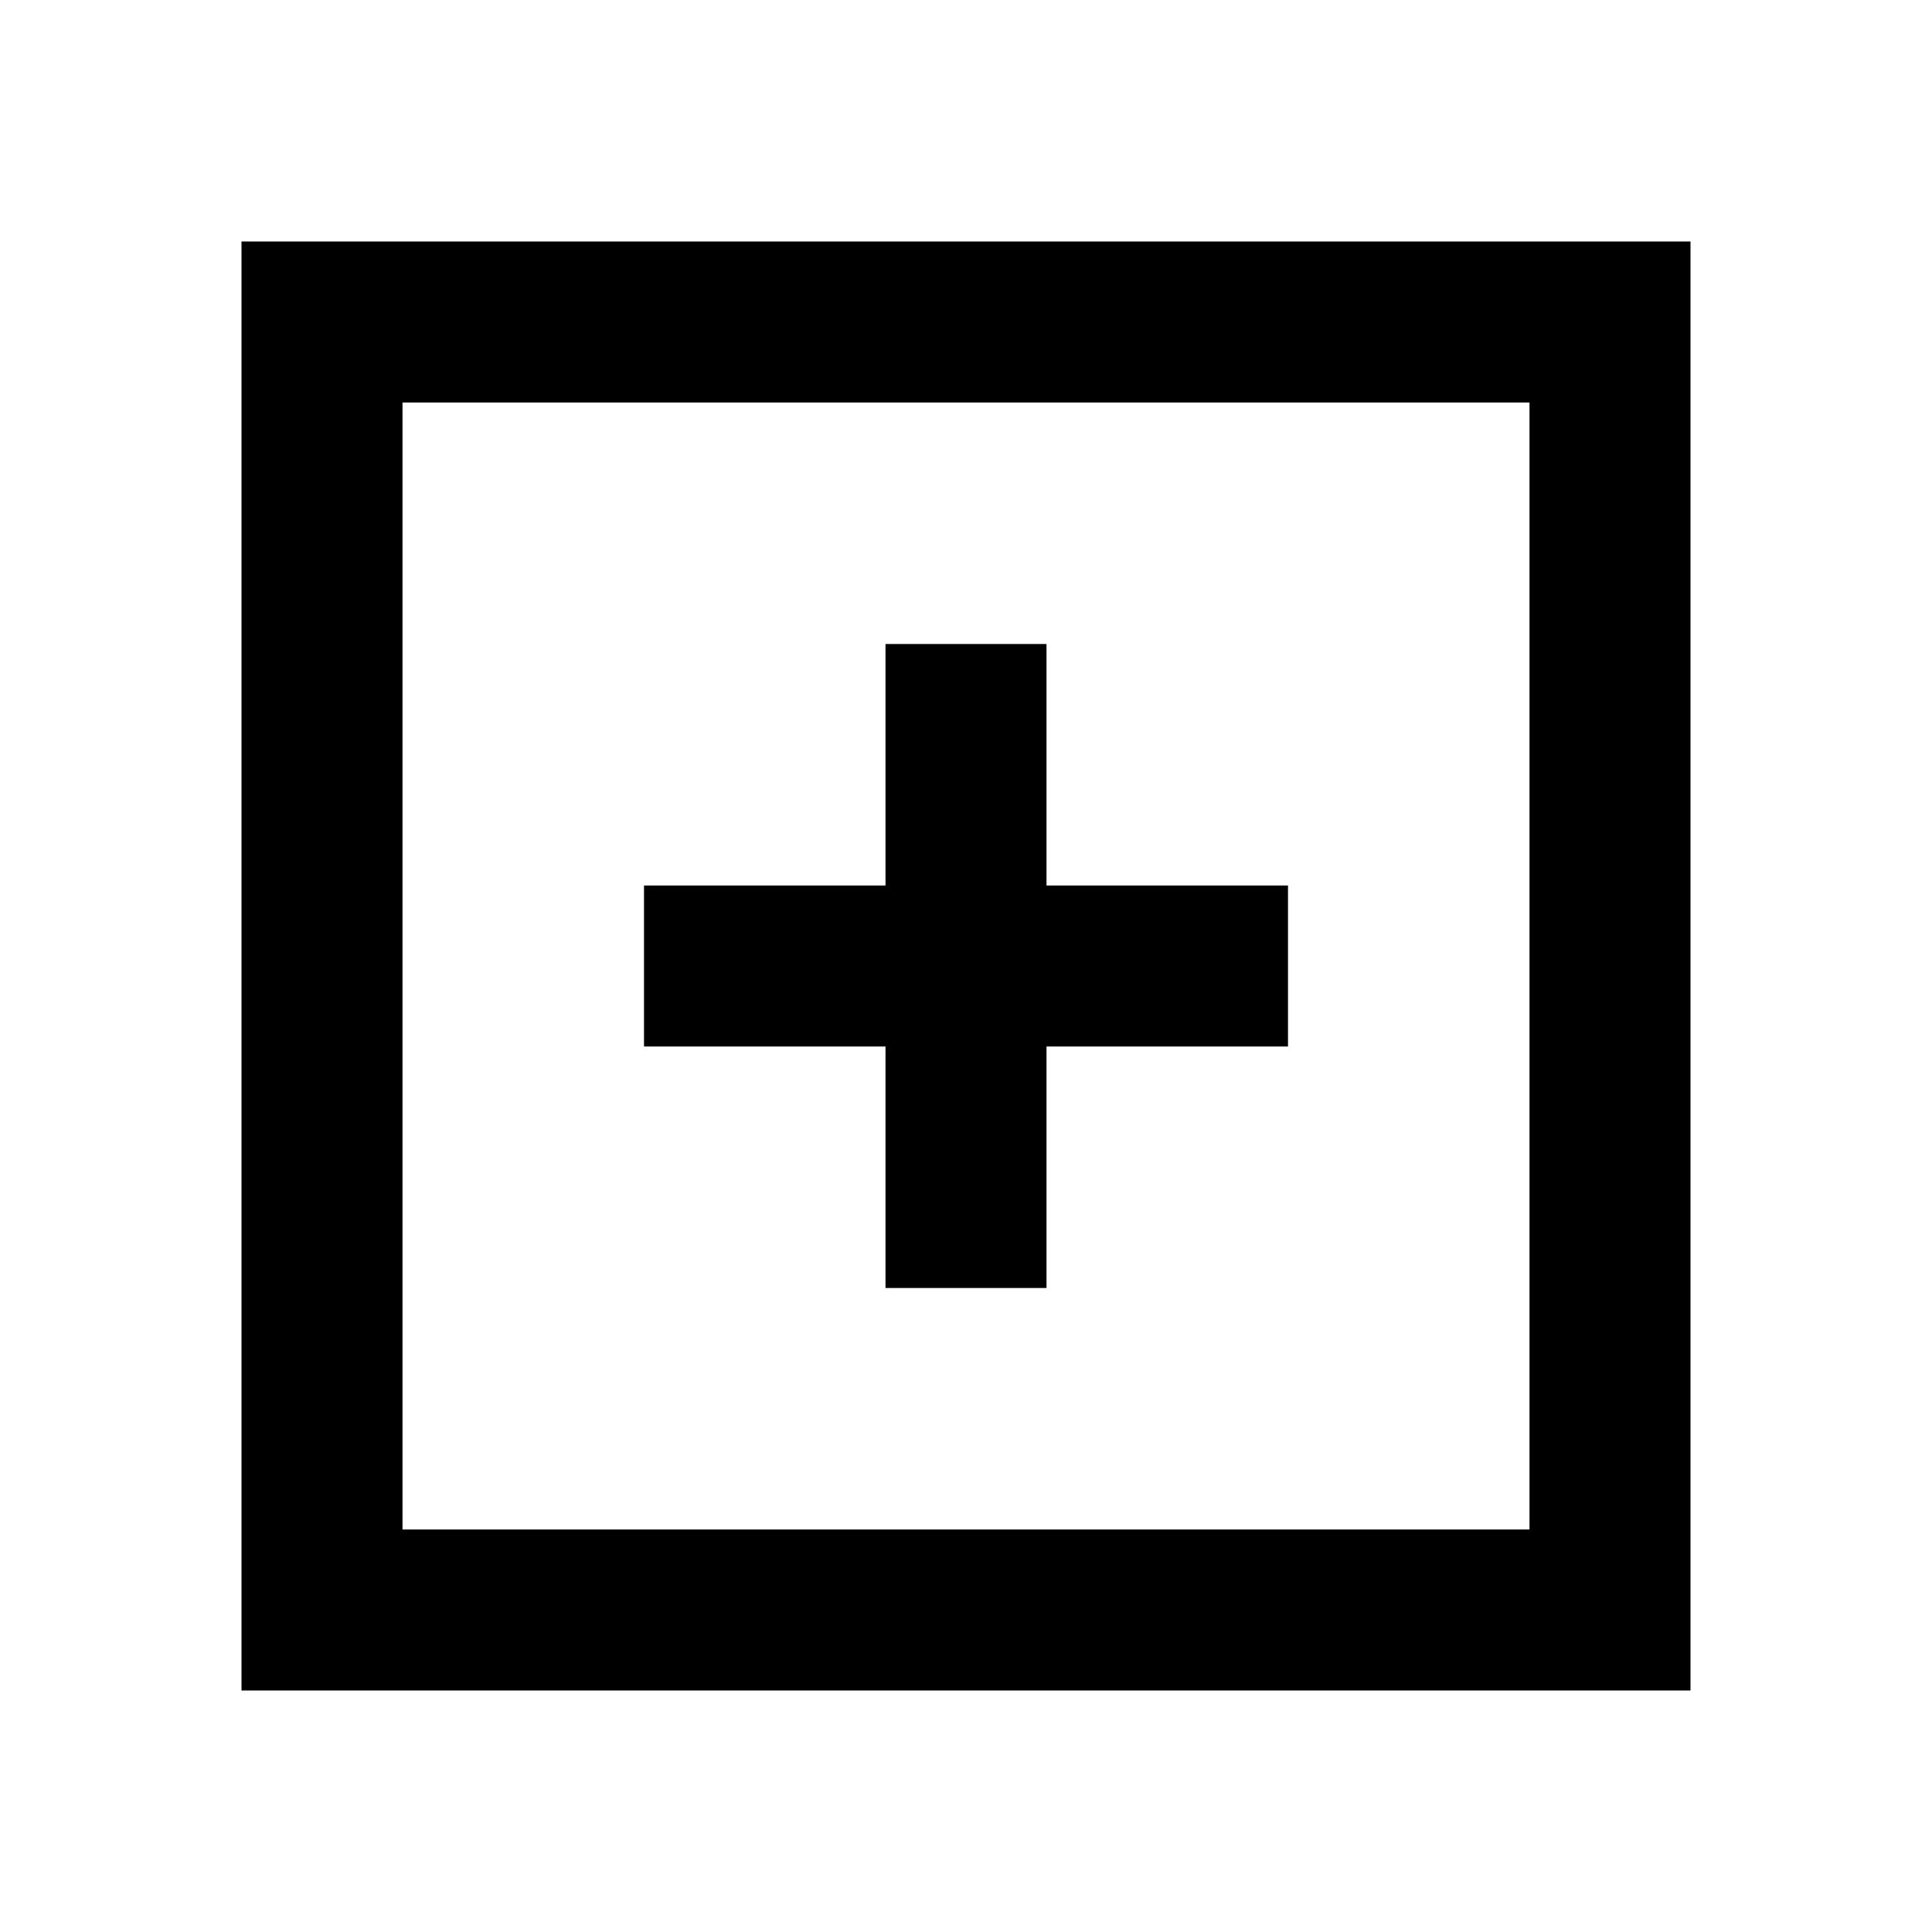
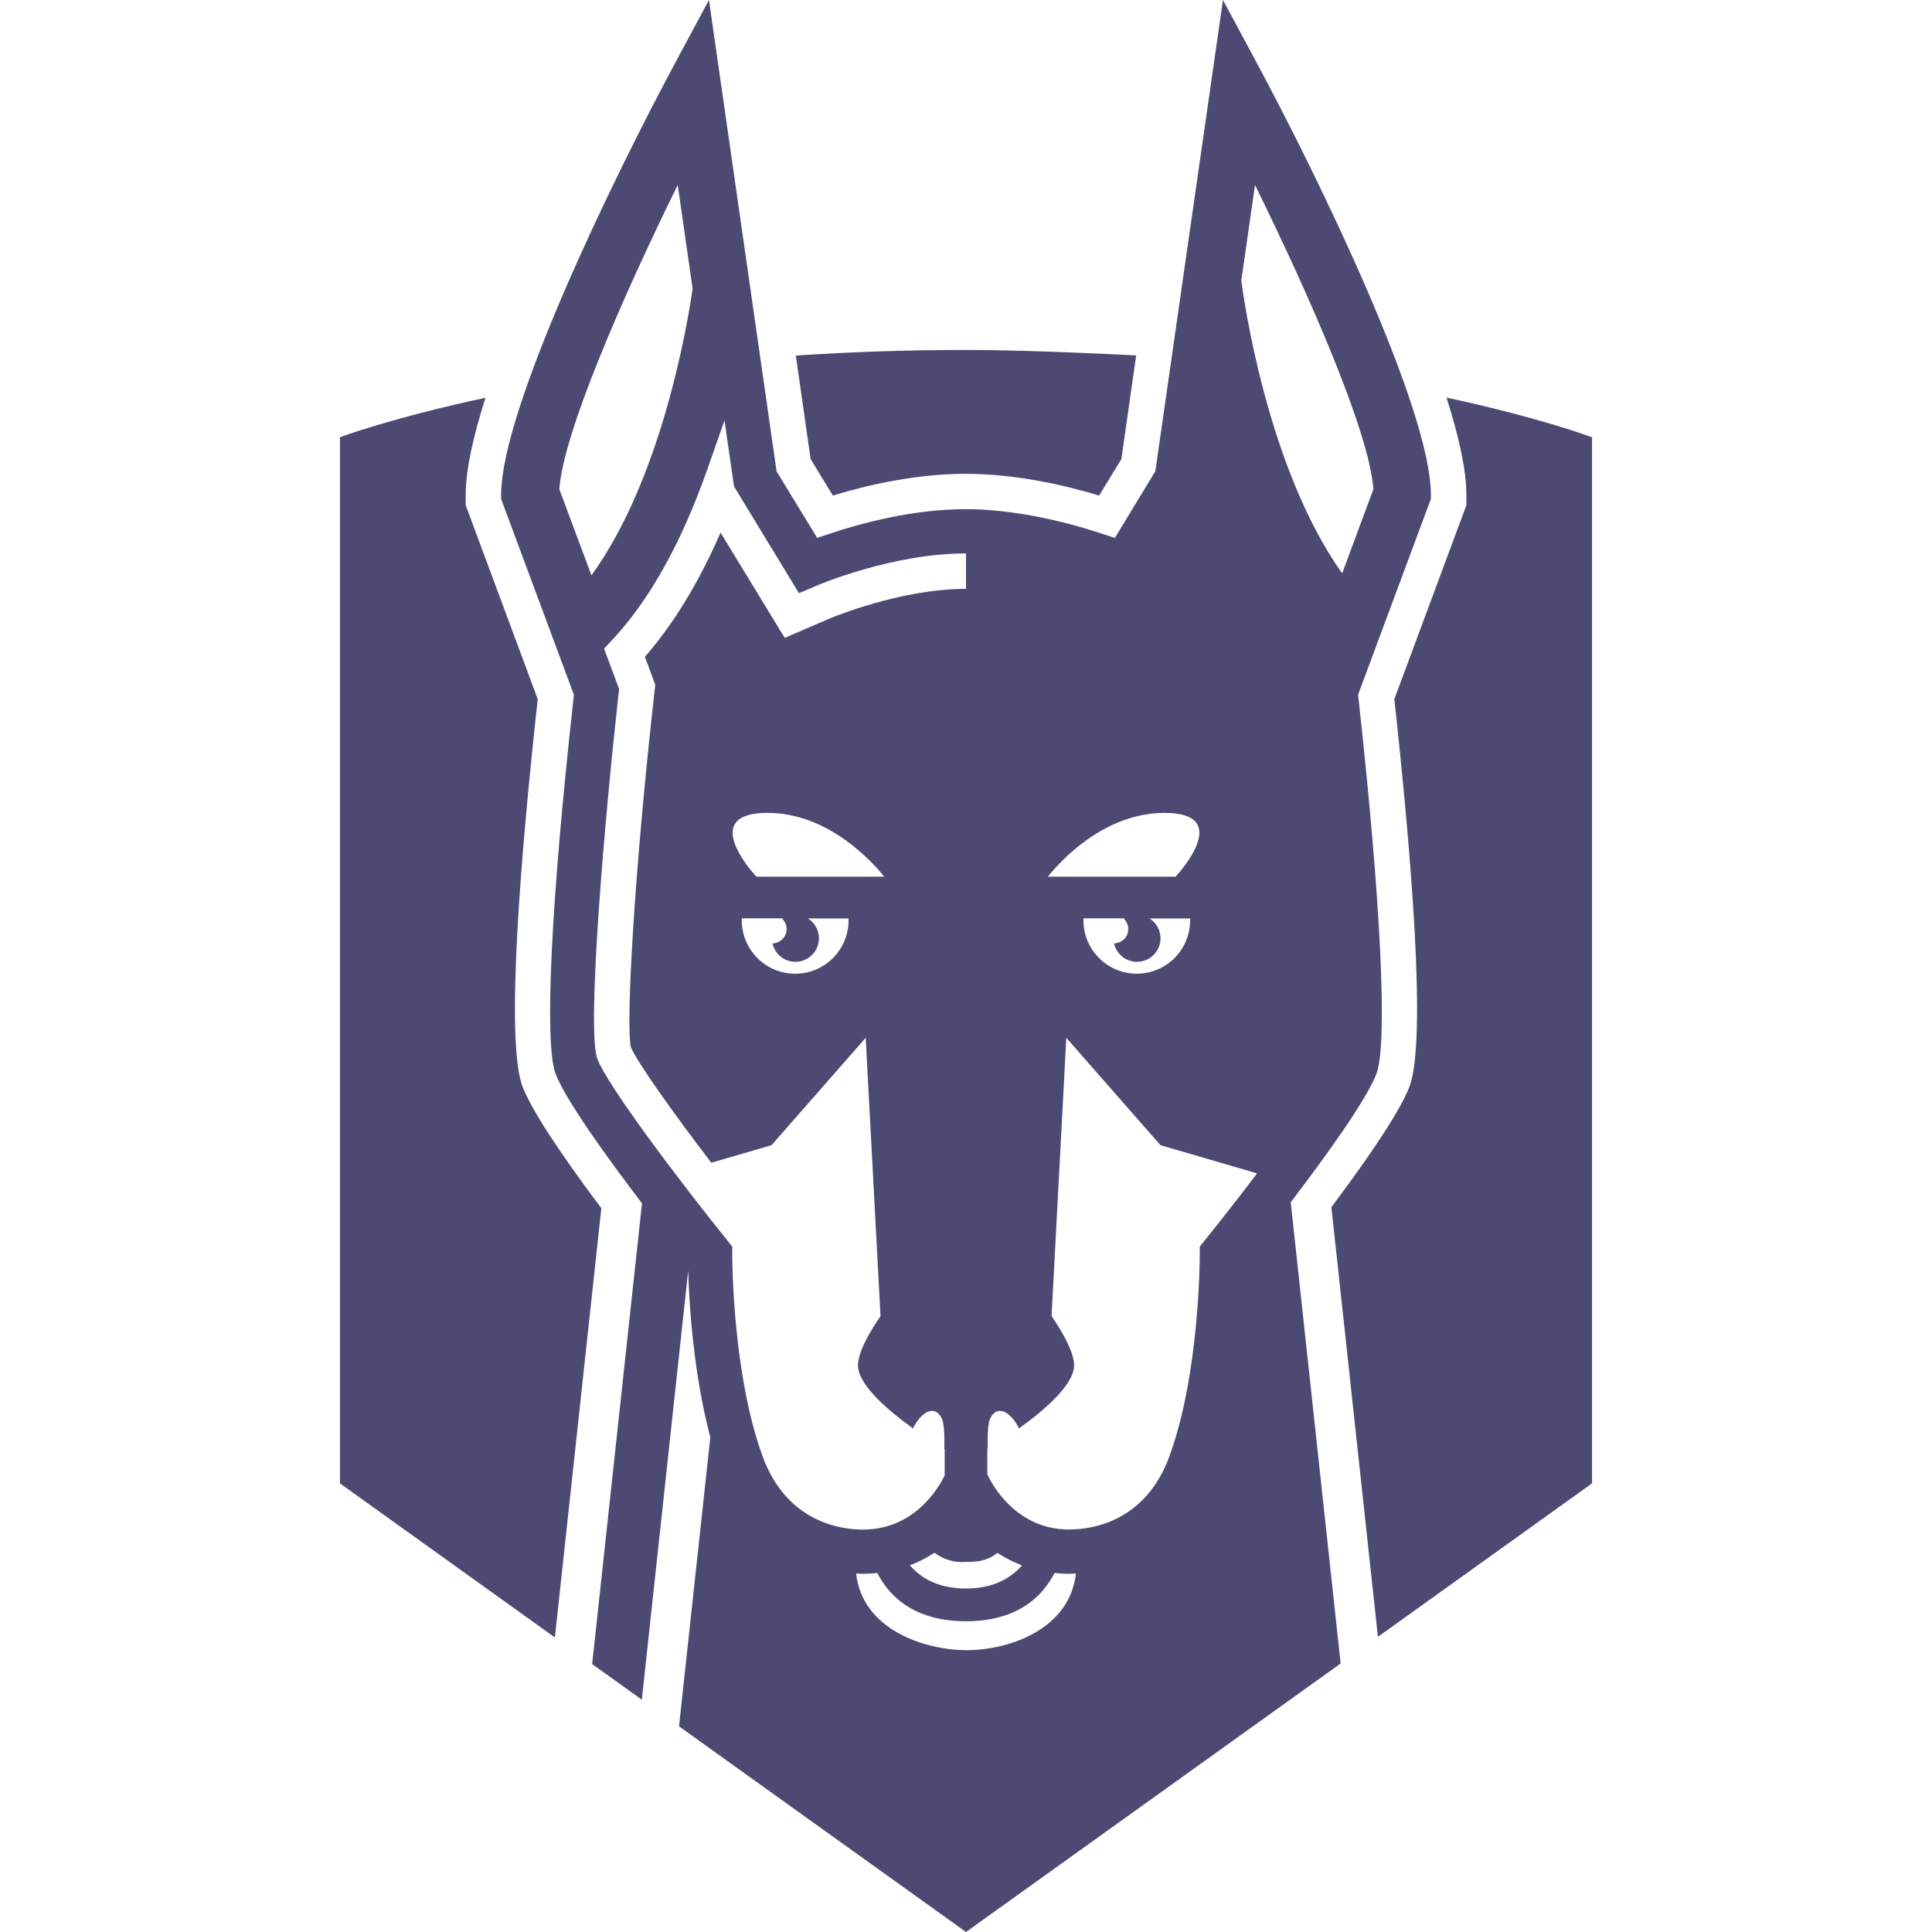
<svg xmlns="http://www.w3.org/2000/svg" viewBox="0 0 24 24">
-   <path d="M4 4h16v16H4z" fill="none" stroke="currentColor" stroke-width="2" />
-   <path d="M8 12h8M12 8v8" stroke="currentColor" stroke-width="2" />
+   <path d="M17.097 13.344c.143-.37.06-2.117-.222-4.675l-.004-.04.904-2.431v-.05c0-1.06-1.374-3.9-2.186-5.41L15.192 0l-.84 5.854-.503.829-.125-.042c-.351-.118-1.042-.316-1.728-.316-.65 0-1.294.171-1.72.315l-.125.042-.504-.827L8.807 0l-.396.737c-.812 1.51-2.186 4.35-2.186 5.411v.05l.904 2.432-.004.039c-.283 2.558-.366 4.305-.222 4.674.13.332.642 1.041 1.072 1.605l-.619 5.724.617.442.576-5.329c.012.414.064 1.277.275 2.068l-.389 3.592L12 24l4.279-3.067.375-.268-.62-5.73c.428-.561.934-1.262 1.063-1.591zM15.59 2.298c.694 1.408 1.421 3.08 1.471 3.779l-.388 1.045c-.935-1.31-1.228-3.441-1.253-3.636zm-1.124 7.8c.84 0 .212.712.138.792h-1.587c.144-.18.69-.792 1.45-.792zm-.452 1.468a.178.178 0 0 1-.175.153.292.292 0 1 0 .441-.31h.504v.024a.662.662 0 0 1-1.325 0v-.025h.511l-.008.007c.039.038.06.093.052.15zM12.39 19.29c.097.064.2.115.306.156-.168.19-.399.287-.697.287-.299 0-.53-.097-.697-.288.107-.04.21-.092.306-.156a.573.573 0 0 0 .391.114c.103 0 .255 0 .391-.113zm-2.62-7.724a.178.178 0 0 1-.174.153.292.292 0 1 0 .441-.31h.504v.024a.662.662 0 0 1-1.326 0v-.025h.511l-.008.007c.039.038.06.093.052.15zm-.374-.676c-.074-.08-.702-.792.138-.792.759 0 1.305.612 1.45.792zM6.948 6.077c.05-.699.778-2.37 1.471-3.78l.185 1.29c-.07.48-.393 2.37-1.257 3.56zM9.473 18.09c-.373-1.02-.377-2.446-.377-2.507v-.097l-.06-.076c-.551-.683-1.477-1.9-1.616-2.257l-.005-.014c-.124-.43.1-2.997.268-4.513l.008-.066-.187-.502.07-.075c.476-.497.88-1.213 1.203-2.126L9 5.223l.118.82.807 1.326.22-.094c.009-.004.934-.4 1.851-.4H12v.44h-.004c-.812 0-1.669.36-1.677.363l-.571.246-.797-1.308c-.27.62-.585 1.137-.94 1.543l.129.347-.019.169c-.24 2.156-.348 4.044-.285 4.332.086.2.523.812 1 1.437l.748-.218 1.17-1.334.184 3.458c-.011.015-.28.393-.28.609 0 .235.344.541.685.786.005-.01.007-.02.013-.03.12-.212.275-.251.346-.087.04.092.028.369.028.369l.005.002v.328c-.013.027-.302.674-1.014.674-.275 0-.948-.089-1.248-.911zm2.536 2.409c-.527 0-1.297-.257-1.374-.952.029.001.057.003.086.003.06 0 .119-.003.177-.01.235.455.665.6 1.102.6.436 0 .865-.146 1.1-.6.059.007.119.01.18.01.029 0 .057-.002.085-.003-.076.695-.835.952-1.356.952zm2.956-5.09l-.061.077v.097c0 .06-.004 1.487-.377 2.507-.3.822-.973.91-1.248.91-.71 0-1.002-.658-1.014-.686V18l.005-.004s-.012-.276.028-.368c.07-.164.226-.126.346.088.006.009.009.02.013.03.34-.246.686-.552.686-.787 0-.216-.269-.593-.28-.61l.183-3.457 1.17 1.334 1.2.35c-.23.304-.463.6-.651.834zm-8.472-1.907c-.22-.563-.022-2.916.187-4.817l-.895-2.409v-.128c0-.312.095-.734.246-1.207-1.177.253-1.808.49-1.808.49v12.996l2.67 1.914.577-5.332c-.538-.718-.868-1.226-.977-1.507zm3.853-7.346c.446-.136 1.042-.27 1.65-.27.61 0 1.21.135 1.658.27l.276-.453.184-1.288s-1.288-.068-2.103-.068c-.759 0-1.467.026-2.125.07l.184 1.286zm7.623-1.217c.151.474.247.896.247 1.21v.127l-.895 2.409c.208 1.901.406 4.253.186 4.818-.109.279-.435.782-.968 1.493l.578 5.337 2.66-1.906V5.432s-.632-.24-1.808-.493Z" fill="#4C4A73" />
</svg>
